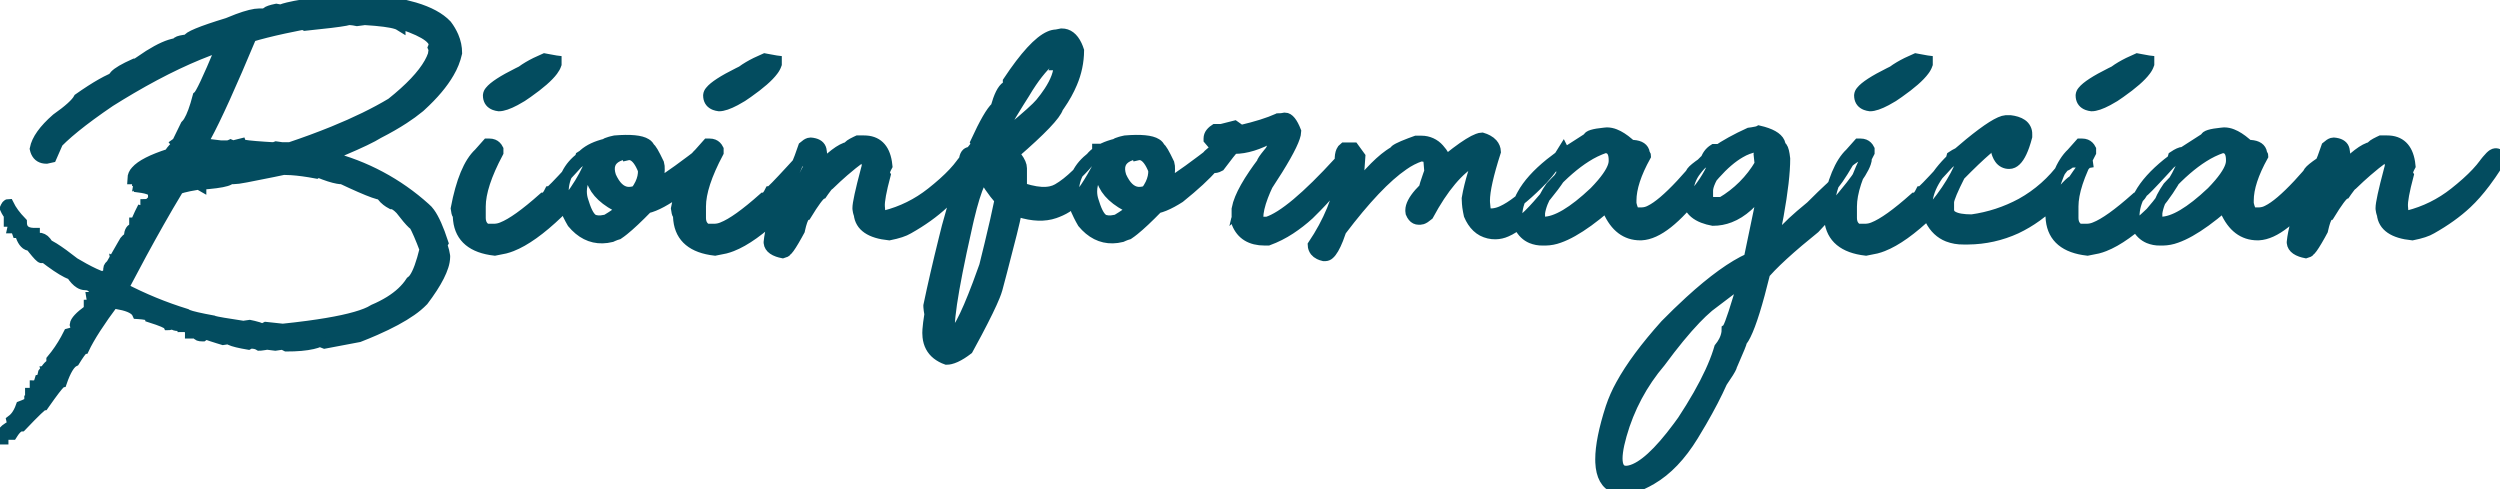
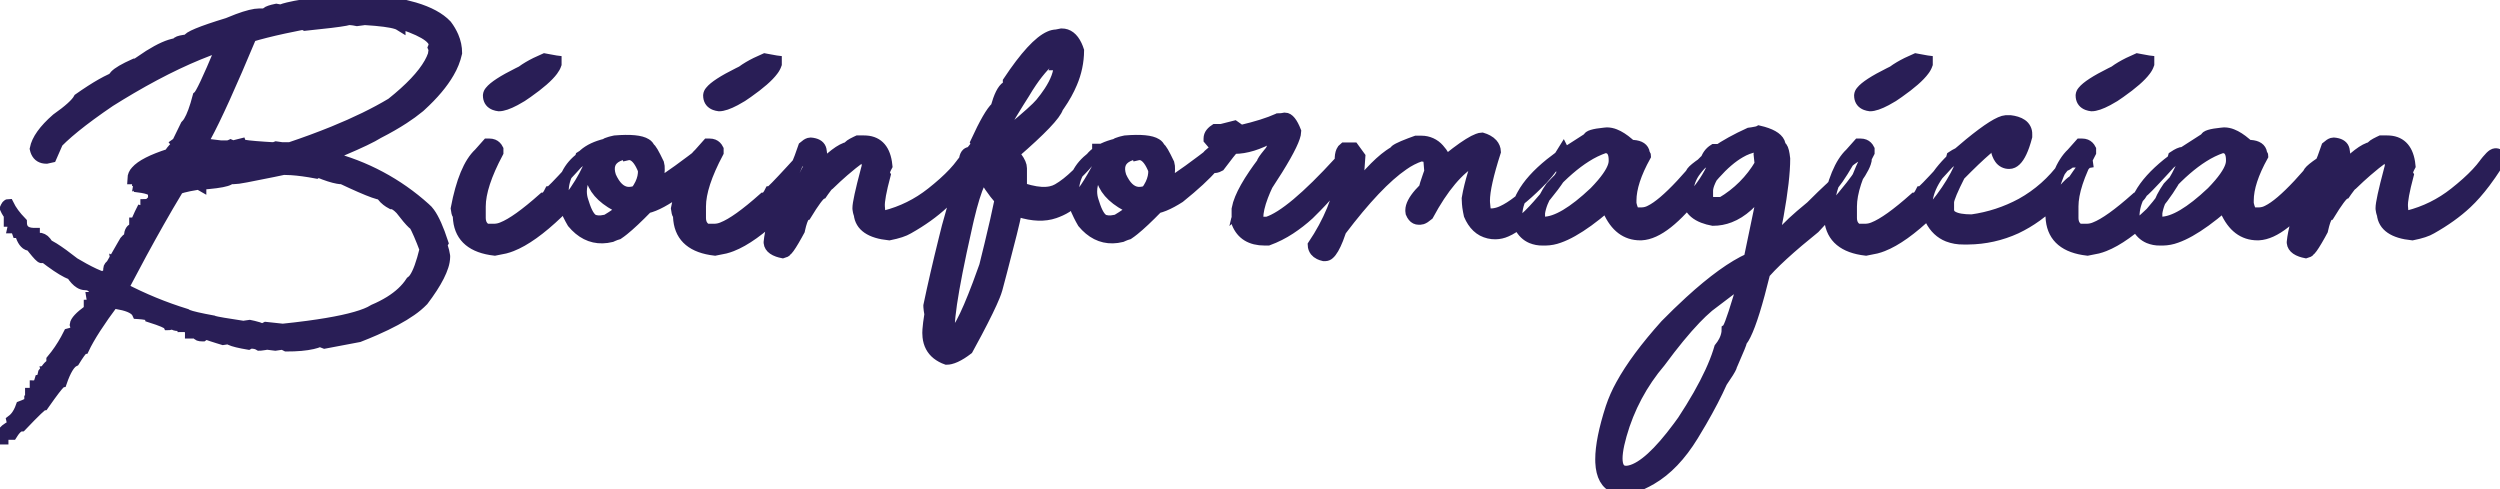
<svg xmlns="http://www.w3.org/2000/svg" width="211.524" height="41.371" viewBox="0 0 211.524 41.371">
-   <g id="svgGroup" stroke-linecap="round" fill-rule="evenodd" font-size="9pt" stroke="#034c5f" stroke-width="0.25mm" fill="#034c5f" style="stroke:#034c5f;stroke-width:0.25mm;fill:#034c5f">
+   <g id="svgGroup" stroke-linecap="round" fill-rule="evenodd" font-size="9pt" stroke="#291e56" stroke-width="0.25mm" fill="#291e56" style="stroke:#291e56;stroke-width:0.25mm;fill:#291e56">
    <path d="M 29.026 0 L 29.355 0.088 L 30.059 0 A 1.554 1.554 0 0 1 30.183 0.005 Q 30.383 0.021 30.435 0.094 A 0.1 0.1 0 0 1 30.454 0.154 Q 30.861 0.096 30.909 0.021 A 0.038 0.038 0 0 0 30.916 0 A 27.396 27.396 0 0 1 31.712 0.08 Q 32.803 0.206 33.308 0.379 A 2.268 2.268 0 0 1 33.354 0.396 L 33.53 0.308 A 14.52 14.52 0 0 1 35.072 0.668 Q 36.898 1.21 37.771 2.131 A 4.656 4.656 0 0 1 38.342 3.107 A 3.499 3.499 0 0 1 38.628 4.482 A 5.75 5.75 0 0 1 37.97 6.135 Q 37.187 7.498 35.59 8.958 A 19.908 19.908 0 0 1 35.486 9.053 A 14.971 14.971 0 0 1 34.157 10.021 Q 33.205 10.642 32.014 11.25 Q 31.185 11.773 28.965 12.71 A 88.165 88.165 0 0 1 27.927 13.14 L 27.861 13.293 A 19.007 19.007 0 0 1 35.969 17.622 A 1.982 1.982 0 0 1 36.335 18.019 Q 36.887 18.781 37.463 20.544 L 37.375 20.698 Q 37.585 21.366 37.613 21.636 A 0.724 0.724 0 0 1 37.617 21.709 A 2.722 2.722 0 0 1 37.474 22.524 Q 37.227 23.302 36.553 24.343 A 18.426 18.426 0 0 1 35.793 25.422 A 6.807 6.807 0 0 1 34.787 26.268 Q 33.633 27.079 31.74 27.909 A 36.032 36.032 0 0 1 30.366 28.477 L 27.466 29.026 L 27.07 28.872 A 3.54 3.54 0 0 1 26.444 29.072 Q 25.595 29.268 24.236 29.268 L 23.928 29.114 A 0.572 0.572 0 0 0 23.879 29.117 Q 23.737 29.13 23.291 29.202 L 22.588 29.114 A 8.296 8.296 0 0 1 22.383 29.152 Q 22.192 29.185 22.063 29.196 A 1.354 1.354 0 0 1 21.951 29.202 Q 21.665 29.026 21.248 29.026 Q 21.174 29.026 21.054 29.088 A 1.251 1.251 0 0 0 21.006 29.114 A 18.286 18.286 0 0 1 20.513 29.024 Q 19.536 28.831 19.358 28.652 Q 19.292 28.652 18.875 28.718 A 66.536 66.536 0 0 1 18.47 28.595 Q 17.728 28.366 17.503 28.272 A 1.2 1.2 0 0 1 17.468 28.257 L 17.38 28.257 L 17.161 28.411 L 17.073 28.411 A 0.968 0.968 0 0 1 16.938 28.402 Q 16.677 28.365 16.677 28.169 L 16.128 28.169 A 0.673 0.673 0 0 0 16.091 27.937 Q 15.982 27.64 15.552 27.621 A 1.372 1.372 0 0 0 15.491 27.62 L 15.491 27.532 L 15.029 27.532 A 0.745 0.745 0 0 1 14.821 27.5 Q 14.732 27.474 14.636 27.427 A 1.526 1.526 0 0 1 14.546 27.378 A 0.524 0.524 0 0 1 14.3 27.463 A 0.659 0.659 0 0 1 14.238 27.466 Q 14.128 27.268 12.744 26.829 A 0.142 0.142 0 0 0 12.669 26.714 Q 12.472 26.58 11.76 26.529 A 9.262 9.262 0 0 0 11.646 26.521 Q 11.404 25.972 10.151 25.73 A 0.082 0.082 0 0 0 10.133 25.683 Q 10.089 25.623 9.945 25.542 A 2.338 2.338 0 0 0 9.844 25.488 L 9.668 25.488 Q 7.778 28.015 7.075 29.509 A 0.141 0.141 0 0 0 6.997 29.549 Q 6.797 29.711 6.284 30.542 Q 5.713 30.806 5.186 32.344 A 0.198 0.198 0 0 0 5.085 32.405 Q 4.782 32.675 3.754 34.143 A 71.102 71.102 0 0 0 3.691 34.233 Q 3.516 34.233 1.802 36.035 A 0.458 0.458 0 0 0 1.57 36.106 Q 1.311 36.258 1.011 36.738 L 0.308 36.738 L 0.308 36.584 Q 0.308 36.419 1.011 36.019 A 9.851 9.851 0 0 1 1.099 35.969 L 1.011 35.574 A 1.891 1.891 0 0 0 1.443 35.118 Q 1.587 34.908 1.702 34.641 A 3.818 3.818 0 0 0 1.802 34.387 A 8.158 8.158 0 0 0 2.057 34.286 Q 2.473 34.112 2.593 33.992 L 2.527 33.838 L 2.527 33.75 A 3.004 3.004 0 0 0 2.809 33.552 Q 3.09 33.328 3.183 33.11 A 0.547 0.547 0 0 0 3.23 32.893 L 2.988 32.893 L 2.988 32.651 A 0.291 0.291 0 0 0 3.208 32.548 Q 3.297 32.451 3.361 32.264 A 1.631 1.631 0 0 0 3.384 32.19 A 0.13 0.13 0 0 0 3.478 32.141 Q 3.568 32.044 3.644 31.755 A 3.799 3.799 0 0 0 3.691 31.553 Q 4.065 31.037 4.194 30.939 A 0.09 0.09 0 0 1 4.241 30.916 A 0.127 0.127 0 0 0 4.245 30.95 Q 4.26 31.003 4.329 31.003 A 1.265 1.265 0 0 1 4.277 31.148 Q 4.214 31.295 4.128 31.357 A 0.224 0.224 0 0 1 4.021 31.399 A 1.324 1.324 0 0 1 4.05 31.472 Q 4.087 31.575 4.087 31.641 L 4.175 31.641 A 4.114 4.114 0 0 0 4.389 31.43 Q 4.724 31.073 4.724 30.85 A 0.667 0.667 0 0 0 4.674 30.722 Q 4.58 30.542 4.395 30.542 L 4.395 30.454 A 10.857 10.857 0 0 0 5.584 28.711 A 12.463 12.463 0 0 0 5.823 28.257 A 2.033 2.033 0 0 0 6.054 28.187 Q 6.288 28.101 6.387 27.977 A 0.318 0.318 0 0 0 6.46 27.773 L 6.372 27.466 Q 6.416 27.048 7.471 26.279 A 0.275 0.275 0 0 1 7.486 26.218 Q 7.519 26.135 7.604 26.126 A 0.205 0.205 0 0 1 7.625 26.125 L 7.559 25.972 L 7.559 25.818 A 0.139 0.139 0 0 0 7.583 25.815 Q 7.652 25.801 7.866 25.73 L 7.778 25.181 L 8.174 25.181 L 8.174 25.027 A 2.006 2.006 0 0 0 8.048 24.647 Q 7.955 24.444 7.823 24.314 A 0.812 0.812 0 0 0 7.229 24.082 A 0.913 0.913 0 0 1 6.744 23.933 Q 6.4 23.72 6.064 23.203 A 2.634 2.634 0 0 1 5.659 23.035 Q 4.94 22.675 3.691 21.709 L 3.625 21.709 A 0.127 0.127 0 0 0 3.591 21.713 Q 3.538 21.729 3.538 21.797 Q 3.407 21.797 2.815 21.05 A 22.307 22.307 0 0 1 2.593 20.764 A 0.636 0.636 0 0 1 2.124 20.554 Q 1.938 20.362 1.802 19.995 Q 1.89 19.841 1.89 19.666 L 1.494 19.666 Q 1.362 19.27 1.099 19.27 L 1.187 18.875 A 2.213 2.213 0 0 0 1.067 18.809 Q 0.95 18.75 0.867 18.731 A 0.332 0.332 0 0 0 0.791 18.721 L 0.791 18.501 Q 1.099 18.501 1.099 18.325 A 0.371 0.371 0 0 1 0.875 18.242 Q 0.665 18.085 0.465 17.631 A 3.796 3.796 0 0 1 0.461 17.622 A 1.718 1.718 0 0 1 0.51 17.518 Q 0.59 17.361 0.661 17.325 A 0.093 0.093 0 0 1 0.703 17.314 Q 1.055 18.04 1.802 18.809 Q 1.802 19.706 2.793 19.751 A 2.37 2.37 0 0 0 2.9 19.753 L 2.9 19.819 L 2.747 20.061 A 0.275 0.275 0 0 0 2.762 20.123 Q 2.795 20.205 2.88 20.214 A 0.205 0.205 0 0 0 2.9 20.215 L 3.142 20.215 A 0.172 0.172 0 0 0 3.174 20.212 Q 3.23 20.202 3.23 20.149 A 0.793 0.793 0 0 1 3.87 20.464 A 1.371 1.371 0 0 1 4.021 20.698 A 6.959 6.959 0 0 1 4.529 20.99 Q 5.242 21.437 6.284 22.258 A 25.99 25.99 0 0 0 7.085 22.716 Q 8.041 23.24 8.657 23.445 L 8.723 23.445 A 0.068 0.068 0 0 0 8.747 23.439 Q 8.807 23.414 8.965 23.291 L 9.053 23.291 L 9.053 23.599 A 0.524 0.524 0 0 0 9.299 23.684 A 0.659 0.659 0 0 0 9.36 23.687 Q 9.448 23.599 9.514 22.654 L 9.207 22.896 L 9.207 22.742 Q 9.207 22.544 9.514 22.347 A 2.028 2.028 0 0 1 9.668 22.258 A 0.192 0.192 0 0 0 9.689 22.257 Q 9.736 22.252 9.75 22.223 A 0.069 0.069 0 0 0 9.756 22.192 L 9.91 22.258 L 9.844 22.434 A 0.149 0.149 0 0 1 9.734 22.39 Q 9.69 22.346 9.668 22.258 A 0.542 0.542 0 0 0 9.666 22.208 Q 9.658 22.123 9.62 22.108 A 0.048 0.048 0 0 0 9.602 22.105 L 10.459 20.61 Q 10.679 20.149 11.008 20.149 L 10.942 19.995 Q 11.008 19.358 11.338 19.358 A 1.523 1.523 0 0 0 11.401 19.392 Q 11.497 19.441 11.548 19.445 A 0.113 0.113 0 0 0 11.558 19.446 A 2.208 2.208 0 0 0 11.661 19.305 Q 11.753 19.166 11.784 19.06 A 0.35 0.35 0 0 0 11.799 18.962 Q 11.618 18.896 11.573 18.843 A 0.054 0.054 0 0 1 11.558 18.809 Q 11.558 18.677 11.846 18.081 A 18.773 18.773 0 0 1 11.953 17.864 L 12.283 17.952 A 1.523 1.523 0 0 1 12.346 17.917 Q 12.442 17.868 12.493 17.864 A 0.113 0.113 0 0 1 12.502 17.864 L 12.502 17.71 L 12.349 17.468 L 12.349 17.314 A 0.576 0.576 0 0 0 12.703 17.181 Q 13.012 16.943 13.293 16.282 L 13.535 16.282 L 13.535 16.062 L 13.228 16.062 Q 13.063 16.062 13.052 16.332 A 0.979 0.979 0 0 0 13.052 16.37 L 12.986 16.37 A 0.297 0.297 0 0 0 12.861 16.139 Q 12.643 15.959 12.043 15.857 A 6.218 6.218 0 0 0 11.799 15.82 A 0.172 0.172 0 0 0 11.797 15.789 Q 11.786 15.732 11.733 15.732 L 11.799 15.337 L 11.799 15.271 L 11.646 15.271 L 11.646 15.183 L 11.799 14.941 L 11.799 14.875 L 11.646 14.875 A 0.129 0.129 0 0 0 11.523 14.949 Q 11.494 15.004 11.492 15.1 A 0.719 0.719 0 0 0 11.492 15.117 L 11.25 15.117 A 0.963 0.963 0 0 1 11.521 14.486 Q 12.163 13.747 14.326 13.052 A 3.557 3.557 0 0 1 14.511 12.782 Q 14.835 12.357 15.106 12.349 A 0.354 0.354 0 0 1 15.117 12.349 L 14.941 12.129 L 15.732 11.558 L 15.732 11.492 L 15.667 11.492 L 15.271 11.558 L 15.732 10.613 A 1.672 1.672 0 0 0 15.995 10.271 Q 16.386 9.624 16.765 8.174 Q 17.087 7.938 18.641 4.213 A 163.94 163.94 0 0 0 18.721 4.021 A 0.402 0.402 0 0 1 18.668 4.018 Q 18.567 4.005 18.567 3.933 Q 15.146 5.103 11.106 7.468 A 66.095 66.095 0 0 0 9.294 8.569 A 54.609 54.609 0 0 0 7.648 9.728 Q 6.215 10.781 5.294 11.637 A 13.213 13.213 0 0 0 4.878 12.041 L 4.329 13.293 L 3.933 13.381 Q 3.311 13.381 3.077 12.864 A 1.401 1.401 0 0 1 2.988 12.59 Q 3.208 11.448 4.79 10.063 Q 6.35 8.965 6.68 8.35 A 29.278 29.278 0 0 1 7.705 7.658 Q 8.653 7.049 9.373 6.716 A 7.42 7.42 0 0 1 9.602 6.614 A 0.526 0.526 0 0 1 9.737 6.395 Q 10.096 6.009 11.361 5.446 A 18.885 18.885 0 0 1 11.404 5.427 L 11.558 5.427 L 12.107 5.515 L 12.195 5.361 A 0.292 0.292 0 0 0 12.188 5.295 Q 12.162 5.186 12.041 5.186 L 11.887 5.273 L 11.887 5.186 Q 13.407 4.127 14.409 3.811 A 2.96 2.96 0 0 1 14.941 3.691 A 0.136 0.136 0 0 1 15.008 3.584 Q 15.192 3.448 15.886 3.384 Q 15.886 3.01 19.27 1.978 A 20.426 20.426 0 0 1 20.113 1.641 Q 21.335 1.187 21.951 1.187 L 22.5 1.187 A 0.155 0.155 0 0 1 22.562 1.073 Q 22.731 0.921 23.369 0.793 A 7.196 7.196 0 0 1 23.379 0.791 L 23.752 0.857 A 4.857 4.857 0 0 1 24.38 0.666 Q 25.436 0.407 27.584 0.156 A 86.918 86.918 0 0 1 29.026 0 Z M 148.008 21.885 L 149.128 16.501 L 149.128 16.216 L 148.931 16.216 A 7.908 7.908 0 0 1 147.85 17.425 Q 147.133 18.066 146.354 18.367 A 3.915 3.915 0 0 1 144.932 18.633 A 4.591 4.591 0 0 1 144.101 18.404 Q 143.674 18.237 143.388 17.994 A 1.641 1.641 0 0 1 142.8 16.677 L 142.8 16.304 A 3.161 3.161 0 0 1 143.495 14.4 Q 144.702 12.778 148.008 11.272 A 11.179 11.179 0 0 0 148.245 11.239 Q 148.718 11.168 148.843 11.096 A 5.927 5.927 0 0 1 149.481 11.281 Q 150.623 11.689 150.623 12.393 A 0.172 0.172 0 0 1 150.757 12.472 Q 150.917 12.679 150.996 13.425 Q 150.996 15.163 150.441 18.248 A 77.311 77.311 0 0 1 150.073 20.149 A 7.787 7.787 0 0 0 150.782 19.649 A 5.965 5.965 0 0 0 151.37 19.116 A 8.699 8.699 0 0 1 151.684 18.807 Q 152.232 18.292 153.237 17.468 Q 154.269 16.436 154.789 15.963 A 12.514 12.514 0 0 1 154.874 15.886 Q 155.391 15.425 156.401 13.689 Q 157.366 12.907 157.712 13.104 A 0.307 0.307 0 0 1 157.83 13.228 Q 157.83 13.327 157.902 13.337 A 0.123 0.123 0 0 0 157.917 13.337 A 1.378 1.378 0 0 1 157.836 13.768 Q 157.591 14.499 156.61 15.743 A 46.062 46.062 0 0 1 155.185 17.46 A 62.739 62.739 0 0 1 153.523 19.292 A 69.694 69.694 0 0 0 152.163 20.413 Q 150.721 21.635 149.813 22.568 A 15.08 15.08 0 0 0 149.304 23.115 Q 148.373 26.93 147.68 28.326 A 3.088 3.088 0 0 1 147.349 28.872 Q 147.349 29.018 146.6 30.719 A 127.353 127.353 0 0 1 146.514 30.916 A 0.327 0.327 0 0 1 146.484 31.025 Q 146.357 31.34 145.679 32.322 Q 145.006 33.836 143.934 35.685 A 57.11 57.11 0 0 1 143.24 36.848 Q 141.68 39.397 139.713 40.54 A 9.023 9.023 0 0 1 138.944 40.941 Q 137.52 41.594 136.637 41.254 Q 135.527 40.825 135.45 39.122 A 5.837 5.837 0 0 1 135.445 38.859 Q 135.445 37.199 136.318 34.497 A 11.386 11.386 0 0 1 137.175 32.557 Q 138.41 30.298 140.933 27.488 A 54.644 54.644 0 0 1 142.982 25.506 Q 145.915 22.824 148.008 21.885 Z M 125.596 17.139 L 125.64 17.578 Q 125.659 18.041 126.016 18.097 A 0.68 0.68 0 0 0 126.123 18.105 L 126.277 18.105 A 2.43 2.43 0 0 0 127.115 17.873 Q 128.323 17.328 130.143 15.519 A 30.747 30.747 0 0 0 130.54 15.117 A 13.005 13.005 0 0 0 131.386 14.078 Q 131.834 13.469 132.275 12.744 L 132.363 12.92 Q 132.386 13.273 132.326 13.566 A 1.658 1.658 0 0 1 132.144 14.063 L 132.144 14.238 L 132.451 14.238 A 15.964 15.964 0 0 1 131.429 15.776 Q 130.847 16.556 130.122 17.358 Q 128.606 19.078 127.434 19.574 A 2.298 2.298 0 0 1 126.541 19.775 A 2.296 2.296 0 0 1 125.435 19.516 Q 124.95 19.255 124.608 18.733 A 3.518 3.518 0 0 1 124.321 18.193 A 10.25 10.25 0 0 1 124.25 17.844 Q 124.183 17.483 124.167 17.227 L 124.146 16.787 A 13.965 13.965 0 0 1 124.369 15.724 Q 124.604 14.777 125.002 13.623 A 1.154 1.154 0 0 0 124.93 13.585 Q 124.827 13.535 124.761 13.535 Q 122.717 14.678 120.828 18.193 Q 120.523 18.45 120.313 18.519 A 0.464 0.464 0 0 1 120.168 18.545 L 120.037 18.545 A 0.58 0.58 0 0 1 119.574 18.318 Q 119.475 18.199 119.399 18.018 L 119.377 17.842 A 0.902 0.902 0 0 1 119.376 17.789 Q 119.376 17.208 120.102 16.373 A 8.131 8.131 0 0 1 120.542 15.908 A 0.111 0.111 0 0 1 120.541 15.894 Q 120.539 15.733 120.86 14.836 A 39.585 39.585 0 0 1 120.981 14.502 L 120.894 13.447 A 0.153 0.153 0 0 0 120.82 13.322 Q 120.697 13.233 120.367 13.197 A 3.54 3.54 0 0 0 120.212 13.184 A 5.726 5.726 0 0 0 118.726 13.945 Q 116.513 15.459 113.445 19.512 A 13.488 13.488 0 0 1 113.19 20.215 Q 112.801 21.197 112.447 21.493 A 0.471 0.471 0 0 1 112.148 21.621 L 111.995 21.621 A 1.704 1.704 0 0 1 111.632 21.494 Q 111.42 21.39 111.295 21.233 A 0.855 0.855 0 0 1 111.116 20.742 Q 113.093 17.798 113.577 14.766 Q 113.257 13.368 113.518 12.796 A 0.674 0.674 0 0 1 113.73 12.524 L 114.521 12.524 L 115.049 13.25 Q 114.905 15.145 114.915 15.437 A 0.439 0.439 0 0 0 114.917 15.469 L 114.917 15.557 L 115.071 15.557 A 23.099 23.099 0 0 1 115.896 14.612 Q 116.802 13.634 117.543 13.114 A 4.738 4.738 0 0 1 117.993 12.832 A 0.053 0.053 0 0 1 117.993 12.827 Q 117.993 12.638 119.307 12.14 A 28.543 28.543 0 0 1 119.817 11.953 L 120.278 11.953 A 1.931 1.931 0 0 1 121.736 12.616 Q 121.988 12.887 122.204 13.269 A 4.853 4.853 0 0 1 122.344 13.535 L 122.41 13.535 A 30.746 30.746 0 0 1 123.211 12.908 Q 124.417 11.998 125.042 11.768 A 1.068 1.068 0 0 1 125.398 11.689 A 2.523 2.523 0 0 1 125.859 11.877 Q 126.103 12.009 126.257 12.183 A 1.035 1.035 0 0 1 126.519 12.832 Q 125.592 15.716 125.592 16.978 A 3.014 3.014 0 0 0 125.596 17.139 Z M 89.385 2.966 L 89.824 2.878 Q 90.622 2.878 91.076 3.836 A 3.86 3.86 0 0 1 91.252 4.285 A 7.063 7.063 0 0 1 90.681 7.013 Q 90.29 7.952 89.633 8.9 A 12.75 12.75 0 0 1 89.495 9.097 Q 89.231 9.998 85.803 12.964 L 85.803 13.052 Q 86.295 13.614 86.394 14.036 A 0.89 0.89 0 0 1 86.418 14.238 L 86.418 15.908 A 8.369 8.369 0 0 0 87.133 16.124 Q 88.182 16.386 88.918 16.225 A 2.022 2.022 0 0 0 89.495 16.007 Q 90.247 15.576 91.1 14.748 A 15.647 15.647 0 0 0 91.802 14.019 A 124.97 124.97 0 0 1 92.044 13.735 Q 92.755 12.909 92.862 12.821 A 0.041 0.041 0 0 1 92.878 12.81 L 92.878 12.634 L 93.274 12.634 L 93.274 13.381 A 33.025 33.025 0 0 1 92.678 14.522 Q 92.116 15.544 91.637 16.2 A 7.266 7.266 0 0 1 91.351 16.567 A 4.642 4.642 0 0 1 89.461 17.917 A 5.581 5.581 0 0 1 89.22 18.007 Q 87.959 18.441 86.238 17.905 A 8.411 8.411 0 0 1 86.111 17.864 L 85.979 17.864 A 1.403 1.403 0 0 1 85.954 18.067 Q 85.801 18.942 84.736 22.988 A 561.623 561.623 0 0 1 84.353 24.434 A 5.578 5.578 0 0 1 84.14 25.042 Q 83.723 26.077 82.645 28.116 A 117.627 117.627 0 0 1 81.87 29.553 A 7.302 7.302 0 0 1 81.347 29.919 Q 80.815 30.253 80.403 30.349 A 1.38 1.38 0 0 1 80.09 30.388 A 2.776 2.776 0 0 1 79.29 29.954 Q 78.624 29.421 78.526 28.501 A 3.108 3.108 0 0 1 78.508 28.169 A 4.131 4.131 0 0 1 78.519 27.889 Q 78.552 27.411 78.684 26.587 Q 78.614 26.203 78.6 25.972 A 1.784 1.784 0 0 1 78.596 25.862 Q 79.125 23.332 79.897 20.217 A 225.679 225.679 0 0 1 80.156 19.182 L 80.75 17.073 L 80.662 16.897 A 9.236 9.236 0 0 1 81.161 15.388 A 7.628 7.628 0 0 1 81.628 14.48 L 81.628 14.414 A 6.48 6.48 0 0 1 81.606 14.183 Q 81.531 13.243 81.824 12.991 A 0.393 0.393 0 0 1 82.09 12.898 A 0.077 0.077 0 0 0 82.128 12.876 Q 82.243 12.779 82.637 12.249 A 26.279 26.279 0 0 0 82.661 12.217 L 82.573 12.041 Q 83.694 9.602 84.287 9.075 A 9.042 9.042 0 0 1 84.48 8.462 Q 84.908 7.273 85.408 7.273 L 85.408 7.229 Q 85.329 7.071 85.321 6.931 A 0.551 0.551 0 0 1 85.32 6.899 Q 87.457 3.685 88.816 3.098 A 1.44 1.44 0 0 1 89.385 2.966 Z M 69.478 12.788 L 69.5 12.942 A 1.782 1.782 0 0 1 69.507 13.103 Q 69.507 13.75 69.038 14.414 L 69.038 14.502 L 69.104 14.502 Q 70.862 12.634 71.785 12.459 A 0.058 0.058 0 0 1 71.784 12.45 Q 71.784 12.31 72.427 12.001 A 9.34 9.34 0 0 1 72.576 11.931 L 73.103 11.931 Q 74.709 11.931 74.998 13.737 A 4.681 4.681 0 0 1 75.037 14.041 A 6.125 6.125 0 0 0 74.954 14.203 Q 74.831 14.458 74.803 14.59 A 0.328 0.328 0 0 0 74.795 14.656 L 74.883 14.81 Q 74.352 16.806 74.396 17.468 A 1.201 1.201 0 0 0 74.399 17.512 L 74.443 18.062 A 0.156 0.156 0 0 0 74.477 18.128 Q 74.539 18.205 74.707 18.281 L 74.861 18.281 Q 77.036 17.732 78.816 16.326 A 21.592 21.592 0 0 0 79.832 15.475 Q 80.793 14.614 81.331 13.876 A 6.032 6.032 0 0 0 81.387 13.799 A 8.253 8.253 0 0 1 81.574 13.565 Q 81.874 13.206 82.059 13.088 A 0.427 0.427 0 0 1 82.156 13.041 A 0.522 0.522 0 0 1 82.252 13.019 Q 82.406 13.001 82.54 13.088 A 0.565 0.565 0 0 1 82.595 13.129 A 0.161 0.161 0 0 1 82.648 13.221 Q 82.699 13.45 82.332 14.063 A 22.695 22.695 0 0 1 81.382 15.43 Q 80.596 16.473 79.827 17.194 Q 78.596 18.347 76.838 19.336 Q 76.333 19.644 75.234 19.863 Q 72.861 19.622 72.708 18.127 A 0.387 0.387 0 0 1 72.677 18.06 Q 72.635 17.945 72.604 17.716 A 4.499 4.499 0 0 1 72.598 17.666 A 0.69 0.69 0 0 1 72.595 17.615 Q 72.591 17.039 73.297 14.383 A 106.581 106.581 0 0 1 73.389 14.041 L 73.323 13.447 Q 73.304 13.314 73.186 13.296 A 0.259 0.259 0 0 0 73.147 13.293 L 72.861 13.293 A 22.577 22.577 0 0 0 71.382 14.475 A 29.007 29.007 0 0 0 70.203 15.557 A 0.108 0.108 0 0 0 70.145 15.586 Q 70.015 15.69 69.683 16.159 A 18.092 18.092 0 0 0 69.521 16.392 Q 69.214 16.501 68.181 18.193 A 0.26 0.26 0 0 0 68.045 18.292 Q 67.839 18.546 67.645 19.427 A 11.526 11.526 0 0 0 67.632 19.49 A 35.885 35.885 0 0 1 67.422 19.873 Q 66.854 20.894 66.608 21.149 A 0.352 0.352 0 0 1 66.511 21.226 A 0.028 0.028 0 0 1 66.513 21.234 Q 66.513 21.297 66.226 21.379 A 3.111 3.111 0 0 1 65.81 21.267 Q 65.354 21.105 65.182 20.832 A 0.667 0.667 0 0 1 65.083 20.544 L 65.083 20.479 Q 65.222 19.03 66.132 16.738 A 32.113 32.113 0 0 1 66.335 16.238 A 19.73 19.73 0 0 0 67.329 14.206 A 25.459 25.459 0 0 0 68.005 12.415 Q 68.273 12.181 68.464 12.125 A 0.402 0.402 0 0 1 68.577 12.107 A 1.807 1.807 0 0 1 68.907 12.161 Q 69.443 12.305 69.478 12.788 Z M 198.347 12.788 L 198.369 12.942 A 1.782 1.782 0 0 1 198.376 13.103 Q 198.376 13.75 197.908 14.414 L 197.908 14.502 L 197.974 14.502 Q 199.731 12.634 200.654 12.459 A 0.058 0.058 0 0 1 200.654 12.45 Q 200.654 12.31 201.297 12.001 A 9.34 9.34 0 0 1 201.445 11.931 L 201.973 11.931 Q 203.579 11.931 203.868 13.737 A 4.681 4.681 0 0 1 203.906 14.041 A 6.125 6.125 0 0 0 203.824 14.203 Q 203.7 14.458 203.672 14.59 A 0.328 0.328 0 0 0 203.665 14.656 L 203.752 14.81 Q 203.222 16.806 203.265 17.468 A 1.201 1.201 0 0 0 203.269 17.512 L 203.313 18.062 A 0.156 0.156 0 0 0 203.347 18.128 Q 203.409 18.205 203.577 18.281 L 203.73 18.281 Q 205.906 17.732 207.686 16.326 A 21.592 21.592 0 0 0 208.701 15.475 Q 209.662 14.614 210.201 13.876 A 6.032 6.032 0 0 0 210.256 13.799 A 8.253 8.253 0 0 1 210.444 13.565 Q 210.743 13.206 210.928 13.088 A 0.427 0.427 0 0 1 211.025 13.041 A 0.522 0.522 0 0 1 211.122 13.019 Q 211.275 13.001 211.409 13.088 A 0.565 0.565 0 0 1 211.465 13.129 A 0.161 0.161 0 0 1 211.518 13.221 Q 211.569 13.45 211.201 14.063 A 22.695 22.695 0 0 1 210.252 15.43 Q 209.465 16.473 208.696 17.194 Q 207.466 18.347 205.708 19.336 Q 205.203 19.644 204.104 19.863 Q 201.731 19.622 201.577 18.127 A 0.387 0.387 0 0 1 201.547 18.06 Q 201.505 17.945 201.474 17.716 A 4.499 4.499 0 0 1 201.467 17.666 A 0.69 0.69 0 0 1 201.465 17.615 Q 201.46 17.039 202.167 14.383 A 106.581 106.581 0 0 1 202.258 14.041 L 202.192 13.447 Q 202.173 13.314 202.056 13.296 A 0.259 0.259 0 0 0 202.017 13.293 L 201.731 13.293 A 22.577 22.577 0 0 0 200.252 14.475 A 29.007 29.007 0 0 0 199.072 15.557 A 0.108 0.108 0 0 0 199.015 15.586 Q 198.885 15.69 198.553 16.159 A 18.092 18.092 0 0 0 198.391 16.392 Q 198.083 16.501 197.051 18.193 A 0.26 0.26 0 0 0 196.915 18.292 Q 196.709 18.546 196.515 19.427 A 11.526 11.526 0 0 0 196.501 19.49 A 35.885 35.885 0 0 1 196.292 19.873 Q 195.723 20.894 195.477 21.149 A 0.352 0.352 0 0 1 195.381 21.226 A 0.028 0.028 0 0 1 195.382 21.234 Q 195.382 21.297 195.095 21.379 A 3.111 3.111 0 0 1 194.679 21.267 Q 194.223 21.105 194.052 20.832 A 0.667 0.667 0 0 1 193.953 20.544 L 193.953 20.479 Q 194.092 19.03 195.001 16.738 A 32.113 32.113 0 0 1 195.205 16.238 A 19.73 19.73 0 0 0 196.198 14.206 A 25.459 25.459 0 0 0 196.875 12.415 Q 197.142 12.181 197.333 12.125 A 0.402 0.402 0 0 1 197.446 12.107 A 1.807 1.807 0 0 1 197.777 12.161 Q 198.313 12.305 198.347 12.788 Z M 16.985 15.579 L 16.985 15.667 L 16.831 15.579 L 16.765 15.579 Q 15.029 15.864 15.029 16.062 A 111.694 111.694 0 0 0 13.43 18.799 Q 12.027 21.272 10.393 24.39 A 31.545 31.545 0 0 0 15.732 26.587 A 0.618 0.618 0 0 0 15.886 26.667 Q 16.357 26.855 18.018 27.158 A 0.177 0.177 0 0 0 18.077 27.185 Q 18.419 27.293 20.61 27.62 A 20.86 20.86 0 0 1 20.755 27.59 Q 21.04 27.532 21.094 27.532 A 11.812 11.812 0 0 1 21.439 27.608 Q 21.916 27.721 22.125 27.824 A 0.726 0.726 0 0 1 22.192 27.861 L 22.5 27.708 L 23.928 27.861 A 72.942 72.942 0 0 0 26.067 27.609 Q 29.454 27.155 30.968 26.548 A 4.091 4.091 0 0 0 31.641 26.213 A 9.906 9.906 0 0 0 32.985 25.524 Q 34.17 24.789 34.783 23.84 A 1.111 1.111 0 0 0 35.078 23.534 Q 35.536 22.875 35.969 21.094 A 34.928 34.928 0 0 0 35.717 20.439 Q 35.454 19.78 35.244 19.348 A 6.618 6.618 0 0 0 35.09 19.05 A 1.378 1.378 0 0 1 34.921 18.911 Q 34.573 18.585 33.904 17.71 Q 33.442 17.227 33.135 17.227 A 2.838 2.838 0 0 1 32.723 16.961 Q 32.506 16.791 32.359 16.594 A 1.58 1.58 0 0 1 32.256 16.436 A 1.143 1.143 0 0 1 31.986 16.389 Q 31.363 16.224 29.725 15.474 A 72.725 72.725 0 0 1 28.96 15.117 A 2.255 2.255 0 0 1 28.572 15.078 Q 27.967 14.971 26.982 14.568 A 0.307 0.307 0 0 0 26.917 14.576 Q 26.854 14.59 26.774 14.628 A 1.071 1.071 0 0 0 26.763 14.634 Q 25.577 14.412 24.664 14.35 A 9.901 9.901 0 0 0 23.994 14.326 A 288.289 288.289 0 0 1 23.107 14.512 Q 20.185 15.117 19.819 15.117 A 0.524 0.524 0 0 0 19.573 15.032 A 0.659 0.659 0 0 0 19.512 15.029 A 0.201 0.201 0 0 1 19.386 15.186 Q 19.025 15.397 17.621 15.528 A 27.952 27.952 0 0 1 16.985 15.579 Z M 106.853 18.809 L 107.227 18.809 Q 109.226 18.171 113.313 13.711 A 1.185 1.185 0 0 0 113.603 13.619 Q 113.933 13.46 113.984 13.104 A 0.97 0.97 0 0 0 113.994 12.964 A 0.275 0.275 0 0 1 114.01 12.902 Q 114.042 12.82 114.128 12.811 A 0.205 0.205 0 0 1 114.148 12.81 L 114.214 12.81 A 0.133 0.133 0 0 1 114.289 12.836 Q 114.338 12.87 114.387 12.947 A 0.945 0.945 0 0 1 114.434 13.03 L 114.434 13.25 Q 114.434 13.546 113.854 14.298 A 12.133 12.133 0 0 1 113.621 14.59 Q 113.334 15.489 111.366 17.503 A 43.652 43.652 0 0 1 110.742 18.127 A 12.459 12.459 0 0 1 109.148 19.367 A 9.132 9.132 0 0 1 107.292 20.303 L 107.007 20.303 Q 105.251 20.303 104.679 18.879 A 2.865 2.865 0 0 1 104.678 18.875 Q 104.678 18.715 104.643 18.671 A 0.039 0.039 0 0 0 104.612 18.655 A 1.543 1.543 0 0 1 104.636 18.561 Q 104.694 18.369 104.766 18.369 L 104.678 18.215 L 104.678 17.688 A 4.246 4.246 0 0 1 104.942 16.812 Q 105.306 15.924 106.108 14.744 A 24.675 24.675 0 0 1 106.787 13.799 Q 106.787 13.647 107.329 12.986 A 18.443 18.443 0 0 1 107.512 12.766 Q 107.887 12.07 107.957 11.765 A 0.547 0.547 0 0 0 107.974 11.646 L 107.974 11.558 L 107.666 11.558 Q 105.886 12.546 104.458 12.546 L 104.392 12.546 A 0.081 0.081 0 0 0 104.354 12.57 Q 104.164 12.733 103.184 14.041 A 1.312 1.312 0 0 1 103.016 14.118 Q 102.871 14.172 102.744 14.172 L 102.678 14.172 Q 102.283 14.172 101.997 13.579 A 0.671 0.671 0 0 1 102.103 13.295 Q 102.231 13.093 102.508 12.885 A 3.269 3.269 0 0 1 102.678 12.766 A 0.38 0.38 0 0 1 102.689 12.681 Q 102.709 12.596 102.764 12.482 A 2.018 2.018 0 0 1 102.81 12.393 L 102.305 11.799 L 102.305 11.711 A 0.706 0.706 0 0 1 102.455 11.282 Q 102.536 11.174 102.659 11.074 A 1.788 1.788 0 0 1 102.81 10.964 L 103.337 10.964 L 104.458 10.679 L 104.985 11.052 Q 106.957 10.592 108.121 10.066 A 8.583 8.583 0 0 0 108.127 10.063 A 2.63 2.63 0 0 0 108.721 9.998 Q 109.182 9.998 109.622 11.118 A 1.632 1.632 0 0 1 109.523 11.605 Q 109.135 12.777 107.227 15.667 A 13.416 13.416 0 0 0 106.834 16.587 Q 106.414 17.693 106.414 18.435 A 0.451 0.451 0 0 0 106.439 18.594 Q 106.52 18.809 106.853 18.809 Z M 169.761 10.217 L 170.09 10.217 A 3.024 3.024 0 0 1 170.613 10.327 Q 170.875 10.409 171.058 10.537 A 0.947 0.947 0 0 1 171.475 11.36 L 171.475 11.558 A 9.875 9.875 0 0 1 171.242 12.327 Q 170.826 13.509 170.293 13.756 A 0.684 0.684 0 0 1 170.002 13.821 A 0.929 0.929 0 0 1 169.21 13.422 Q 169.098 13.269 169.017 13.057 A 2.164 2.164 0 0 1 168.992 12.986 A 25.706 25.706 0 0 0 169.104 12.65 Q 169.309 12.019 169.321 11.84 A 0.305 0.305 0 0 0 169.321 11.821 Q 168.574 12.019 165.806 14.832 Q 164.897 16.627 164.862 17.082 A 0.449 0.449 0 0 0 164.861 17.117 L 164.861 17.754 A 0.643 0.643 0 0 0 165.226 18.332 Q 165.711 18.611 166.838 18.611 A 12.424 12.424 0 0 0 171.036 17.235 A 11.095 11.095 0 0 0 174.639 14.041 Q 174.924 14.041 176.199 12.832 L 176.484 12.832 L 176.616 13.777 A 0.181 0.181 0 0 0 176.52 13.831 Q 176.247 14.065 175.408 15.315 A 0.253 0.253 0 0 0 175.285 15.373 Q 174.998 15.577 174.21 16.504 A 43.315 43.315 0 0 0 173.826 16.963 A 10.95 10.95 0 0 1 170.581 19.311 A 9.894 9.894 0 0 1 166.531 20.215 L 166.113 20.215 A 3.488 3.488 0 0 1 164.816 19.988 Q 163.867 19.611 163.353 18.604 A 4.646 4.646 0 0 1 163.015 17.71 L 163.015 17.446 Q 163.015 15.359 165.476 13.14 A 51.115 51.115 0 0 1 166.651 12.147 Q 168.948 10.269 169.72 10.219 A 0.635 0.635 0 0 1 169.761 10.217 Z M 137.988 16.963 L 137.988 17.227 Q 138.127 17.849 138.32 17.982 A 0.189 0.189 0 0 0 138.428 18.018 L 138.955 18.018 A 1.594 1.594 0 0 0 139.636 17.828 Q 140.63 17.342 142.246 15.613 A 34.753 34.753 0 0 0 143.086 14.678 A 0.234 0.234 0 0 1 143.139 14.553 Q 143.315 14.304 144.083 13.78 A 18.749 18.749 0 0 1 144.316 13.623 Q 144.492 12.986 145.02 12.656 L 145.107 12.656 Q 145.107 12.856 145.227 13.085 A 1.605 1.605 0 0 0 145.283 13.184 A 9.718 9.718 0 0 1 143.723 16.04 Q 140.876 19.765 138.884 19.861 A 2.177 2.177 0 0 1 138.779 19.863 Q 136.988 19.863 136.087 17.827 A 6.159 6.159 0 0 1 136.055 17.754 L 136.055 17.578 L 135.791 17.578 A 23.745 23.745 0 0 1 134.365 18.706 Q 132.966 19.719 131.899 20.09 A 3.439 3.439 0 0 1 130.781 20.303 L 130.518 20.303 A 2.376 2.376 0 0 1 129.577 20.127 Q 128.957 19.862 128.603 19.2 A 3.4 3.4 0 0 1 128.32 18.457 L 128.32 18.281 A 3.798 3.798 0 0 1 128.827 16.454 Q 129.522 15.18 131.171 13.847 A 18.23 18.23 0 0 1 131.924 13.271 L 134.385 11.689 Q 134.385 11.406 135.731 11.272 A 14.624 14.624 0 0 1 135.967 11.25 A 1.836 1.836 0 0 1 136.633 11.386 Q 137.171 11.596 137.79 12.128 A 7.507 7.507 0 0 1 137.988 12.305 A 2.443 2.443 0 0 1 138.391 12.335 Q 139.131 12.459 139.131 13.096 A 0.127 0.127 0 0 1 139.166 13.1 Q 139.219 13.115 139.219 13.184 Q 137.988 15.403 137.988 16.963 Z M 190.217 16.963 L 190.217 17.227 Q 190.356 17.849 190.549 17.982 A 0.189 0.189 0 0 0 190.657 18.018 L 191.184 18.018 A 1.594 1.594 0 0 0 191.865 17.828 Q 192.859 17.342 194.475 15.613 A 34.753 34.753 0 0 0 195.315 14.678 A 0.234 0.234 0 0 1 195.368 14.553 Q 195.544 14.304 196.312 13.78 A 18.749 18.749 0 0 1 196.545 13.623 Q 196.721 12.986 197.249 12.656 L 197.336 12.656 Q 197.336 12.856 197.456 13.085 A 1.605 1.605 0 0 0 197.512 13.184 A 9.718 9.718 0 0 1 195.952 16.04 Q 193.105 19.765 191.113 19.861 A 2.177 2.177 0 0 1 191.008 19.863 Q 189.217 19.863 188.316 17.827 A 6.159 6.159 0 0 1 188.284 17.754 L 188.284 17.578 L 188.02 17.578 A 23.745 23.745 0 0 1 186.594 18.706 Q 185.195 19.719 184.128 20.09 A 3.439 3.439 0 0 1 183.01 20.303 L 182.747 20.303 A 2.376 2.376 0 0 1 181.806 20.127 Q 181.186 19.862 180.832 19.2 A 3.4 3.4 0 0 1 180.549 18.457 L 180.549 18.281 A 3.798 3.798 0 0 1 181.056 16.454 Q 181.751 15.18 183.4 13.847 A 18.23 18.23 0 0 1 184.153 13.271 L 186.614 11.689 Q 186.614 11.406 187.96 11.272 A 14.624 14.624 0 0 1 188.196 11.25 A 1.836 1.836 0 0 1 188.862 11.386 Q 189.4 11.596 190.019 12.128 A 7.507 7.507 0 0 1 190.217 12.305 A 2.443 2.443 0 0 1 190.62 12.335 Q 191.36 12.459 191.36 13.096 A 0.127 0.127 0 0 1 191.395 13.1 Q 191.448 13.115 191.448 13.184 Q 190.217 15.403 190.217 16.963 Z M 25.818 2.131 L 25.642 2.043 A 77.957 77.957 0 0 0 24.004 2.38 Q 22.335 2.744 21.248 3.076 Q 18.685 9.211 17.396 11.573 A 13.892 13.892 0 0 1 16.985 12.283 L 16.985 12.502 A 11.222 11.222 0 0 0 17.308 12.485 Q 17.949 12.442 18.075 12.337 A 0.072 0.072 0 0 0 18.105 12.283 L 18.655 12.349 L 19.204 12.349 A 0.794 0.794 0 0 0 19.359 12.334 A 0.602 0.602 0 0 0 19.512 12.283 A 1.324 1.324 0 0 0 19.585 12.312 Q 19.688 12.349 19.753 12.349 L 20.369 12.195 A 0.057 0.057 0 0 0 20.411 12.233 Q 20.66 12.348 22.397 12.462 A 76.696 76.696 0 0 0 23.049 12.502 A 0.828 0.828 0 0 0 23.379 12.437 L 23.84 12.502 L 24.543 12.502 A 62.74 62.74 0 0 0 28.198 11.154 Q 31.062 9.989 33.135 8.745 Q 35.487 6.871 36.344 5.352 A 4.358 4.358 0 0 0 36.672 4.636 L 36.738 4.175 L 36.672 4.021 A 1.324 1.324 0 0 0 36.701 3.948 Q 36.738 3.845 36.738 3.779 A 0.725 0.725 0 0 0 36.531 3.308 Q 36.101 2.814 34.78 2.298 A 16.329 16.329 0 0 0 34.08 2.043 L 33.904 2.043 A 0.069 0.069 0 0 0 33.873 2.05 Q 33.844 2.064 33.839 2.11 A 0.192 0.192 0 0 0 33.838 2.131 A 1.17 1.17 0 0 0 33.544 2 Q 32.832 1.771 30.882 1.65 A 41.847 41.847 0 0 0 30.85 1.648 A 56.159 56.159 0 0 1 30.715 1.669 Q 30.292 1.733 30.219 1.736 A 0.154 0.154 0 0 1 30.212 1.736 A 5.107 5.107 0 0 0 29.929 1.684 Q 29.796 1.664 29.68 1.655 A 2.245 2.245 0 0 0 29.509 1.648 A 2.29 2.29 0 0 1 29.239 1.712 Q 28.442 1.864 25.818 2.131 Z M 40.54 12.986 L 41.243 12.195 L 41.418 12.195 A 0.826 0.826 0 0 1 41.732 12.252 Q 41.981 12.353 42.122 12.634 L 42.122 12.898 Q 40.627 15.71 40.627 17.468 L 40.627 18.435 A 1.367 1.367 0 0 0 40.678 18.818 A 0.943 0.943 0 0 0 41.155 19.402 L 41.858 19.402 A 1.824 1.824 0 0 0 42.503 19.257 Q 43.718 18.784 45.989 16.765 A 0.318 0.318 0 0 0 46.17 16.703 Q 46.343 16.584 46.516 16.238 Q 46.631 16.238 48.352 14.365 A 187.365 187.365 0 0 0 48.889 13.777 A 0.097 0.097 0 0 0 48.957 13.742 Q 49.055 13.641 49.153 13.25 Q 49.676 12.901 49.939 12.898 A 0.402 0.402 0 0 1 49.944 12.898 L 50.032 12.898 Q 50.208 12.92 50.208 13.074 Q 49.46 15.425 47.219 17.996 Q 44.975 20.145 43.282 20.806 A 4.832 4.832 0 0 1 42.737 20.984 L 41.858 21.16 Q 39.058 20.84 38.807 18.626 A 4.033 4.033 0 0 1 38.782 18.171 A 0.068 0.068 0 0 1 38.73 18.138 Q 38.655 18.04 38.606 17.644 Q 39.265 14.172 40.54 12.986 Z M 59.172 12.986 L 59.875 12.195 L 60.051 12.195 A 0.826 0.826 0 0 1 60.365 12.252 Q 60.614 12.353 60.754 12.634 L 60.754 12.898 Q 59.26 15.71 59.26 17.468 L 59.26 18.435 A 1.367 1.367 0 0 0 59.31 18.818 A 0.943 0.943 0 0 0 59.788 19.402 L 60.491 19.402 A 1.824 1.824 0 0 0 61.136 19.257 Q 62.351 18.784 64.622 16.765 A 0.318 0.318 0 0 0 64.803 16.703 Q 64.976 16.584 65.149 16.238 Q 65.264 16.238 66.984 14.365 A 187.365 187.365 0 0 0 67.522 13.777 A 0.097 0.097 0 0 0 67.59 13.742 Q 67.688 13.641 67.786 13.25 Q 68.308 12.901 68.572 12.898 A 0.402 0.402 0 0 1 68.577 12.898 L 68.665 12.898 Q 68.84 12.92 68.84 13.074 Q 68.093 15.425 65.852 17.996 Q 63.608 20.145 61.914 20.806 A 4.832 4.832 0 0 1 61.37 20.984 L 60.491 21.16 Q 57.691 20.84 57.439 18.626 A 4.033 4.033 0 0 1 57.415 18.171 A 0.068 0.068 0 0 1 57.362 18.138 Q 57.288 18.04 57.239 17.644 Q 57.898 14.172 59.172 12.986 Z M 156.555 12.986 L 157.258 12.195 L 157.434 12.195 A 0.826 0.826 0 0 1 157.747 12.252 Q 157.996 12.353 158.137 12.634 L 158.137 12.898 Q 156.643 15.71 156.643 17.468 L 156.643 18.435 A 1.367 1.367 0 0 0 156.693 18.818 A 0.943 0.943 0 0 0 157.17 19.402 L 157.874 19.402 A 1.824 1.824 0 0 0 158.518 19.257 Q 159.733 18.784 162.004 16.765 A 0.318 0.318 0 0 0 162.186 16.703 Q 162.359 16.584 162.532 16.238 Q 162.647 16.238 164.367 14.365 A 187.365 187.365 0 0 0 164.905 13.777 A 0.097 0.097 0 0 0 164.973 13.742 Q 165.071 13.641 165.168 13.25 Q 165.691 12.901 165.955 12.898 A 0.402 0.402 0 0 1 165.959 12.898 L 166.047 12.898 Q 166.223 12.92 166.223 13.074 Q 165.476 15.425 163.235 17.996 Q 160.991 20.145 159.297 20.806 A 4.832 4.832 0 0 1 158.752 20.984 L 157.874 21.16 Q 155.073 20.84 154.822 18.626 A 4.033 4.033 0 0 1 154.797 18.171 A 0.068 0.068 0 0 1 154.745 18.138 Q 154.671 18.04 154.622 17.644 Q 155.281 14.172 156.555 12.986 Z M 175.298 12.986 L 176.001 12.195 L 176.177 12.195 A 0.826 0.826 0 0 1 176.49 12.252 Q 176.739 12.353 176.88 12.634 L 176.88 12.898 Q 175.386 15.71 175.386 17.468 L 175.386 18.435 A 1.367 1.367 0 0 0 175.436 18.818 A 0.943 0.943 0 0 0 175.913 19.402 L 176.616 19.402 A 1.824 1.824 0 0 0 177.261 19.257 Q 178.476 18.784 180.747 16.765 A 0.318 0.318 0 0 0 180.928 16.703 Q 181.101 16.584 181.274 16.238 Q 181.389 16.238 183.11 14.365 A 187.365 187.365 0 0 0 183.647 13.777 A 0.097 0.097 0 0 0 183.715 13.742 Q 183.813 13.641 183.911 13.25 Q 184.434 12.901 184.697 12.898 A 0.402 0.402 0 0 1 184.702 12.898 L 184.79 12.898 Q 184.966 12.92 184.966 13.074 Q 184.219 15.425 181.978 17.996 Q 179.734 20.145 178.04 20.806 A 4.832 4.832 0 0 1 177.495 20.984 L 176.616 21.16 Q 173.816 20.84 173.565 18.626 A 4.033 4.033 0 0 1 173.54 18.171 A 0.068 0.068 0 0 1 173.488 18.138 Q 173.414 18.04 173.364 17.644 Q 174.023 14.172 175.298 12.986 Z M 147.568 23.643 L 144.558 25.928 A 14.612 14.612 0 0 0 143.462 26.967 Q 142.136 28.347 140.471 30.608 A 16.383 16.383 0 0 0 137.164 36.804 Q 136.233 40.091 137.764 39.867 A 1.771 1.771 0 0 0 137.922 39.836 Q 139.535 39.449 142.001 36.121 A 34.846 34.846 0 0 0 142.383 35.596 A 40.24 40.24 0 0 0 143.717 33.428 Q 144.891 31.364 145.409 29.75 A 11.16 11.16 0 0 0 145.503 29.443 A 3.387 3.387 0 0 0 145.879 28.875 Q 146.075 28.495 146.124 28.115 A 1.978 1.978 0 0 0 146.14 27.861 A 0.229 0.229 0 0 0 146.215 27.771 Q 146.53 27.238 147.568 23.643 Z M 51.746 11.997 L 52.031 11.931 Q 53.998 11.769 54.654 12.183 A 0.669 0.669 0 0 1 54.954 12.546 A 0.028 0.028 0 0 1 54.962 12.545 Q 55.106 12.545 55.723 13.843 Q 55.836 14.202 55.69 15.242 A 15.997 15.997 0 0 1 55.635 15.601 L 55.613 15.535 L 55.591 15.535 Q 56.04 15.441 58.511 13.58 A 121.777 121.777 0 0 0 59.436 12.876 A 4.074 4.074 0 0 1 59.683 12.731 Q 59.943 12.592 60.139 12.546 Q 60.469 13.601 56.624 16.699 A 10.369 10.369 0 0 1 55.969 17.087 Q 55.285 17.457 54.756 17.578 Q 53.547 18.821 52.762 19.451 A 6.626 6.626 0 0 1 52.295 19.797 A 2.574 2.574 0 0 0 52.101 19.859 Q 51.999 19.896 51.885 19.945 A 5.498 5.498 0 0 0 51.724 20.017 Q 50.184 20.389 49.001 19.407 A 4.334 4.334 0 0 1 48.45 18.853 A 9.646 9.646 0 0 1 48.11 18.223 A 11.989 11.989 0 0 1 47.9 17.776 A 5.813 5.813 0 0 1 47.707 16.989 Q 47.365 14.967 48.823 13.621 A 4.906 4.906 0 0 1 49.131 13.359 Q 49.654 12.714 50.689 12.36 A 6.246 6.246 0 0 1 51.262 12.195 A 0.018 0.018 0 0 1 51.261 12.189 Q 51.261 12.133 51.612 12.034 A 6.274 6.274 0 0 1 51.746 11.997 Z M 94.922 11.997 L 95.208 11.931 Q 97.174 11.769 97.83 12.183 A 0.669 0.669 0 0 1 98.13 12.546 A 0.028 0.028 0 0 1 98.139 12.545 Q 98.282 12.545 98.899 13.843 Q 99.012 14.202 98.866 15.242 A 15.997 15.997 0 0 1 98.811 15.601 L 98.789 15.535 L 98.767 15.535 Q 99.216 15.441 101.687 13.58 A 121.777 121.777 0 0 0 102.612 12.876 A 4.074 4.074 0 0 1 102.86 12.731 Q 103.119 12.592 103.315 12.546 Q 103.645 13.601 99.8 16.699 A 10.369 10.369 0 0 1 99.145 17.087 Q 98.461 17.457 97.932 17.578 Q 96.723 18.821 95.938 19.451 A 6.626 6.626 0 0 1 95.471 19.797 A 2.574 2.574 0 0 0 95.278 19.859 Q 95.176 19.896 95.062 19.945 A 5.498 5.498 0 0 0 94.9 20.017 Q 93.361 20.389 92.177 19.407 A 4.334 4.334 0 0 1 91.626 18.853 A 9.646 9.646 0 0 1 91.286 18.223 A 11.989 11.989 0 0 1 91.077 17.776 A 5.813 5.813 0 0 1 90.883 16.989 Q 90.541 14.967 91.999 13.621 A 4.906 4.906 0 0 1 92.307 13.359 Q 92.83 12.714 93.865 12.36 A 6.246 6.246 0 0 1 94.438 12.195 A 0.018 0.018 0 0 1 94.438 12.189 Q 94.438 12.133 94.788 12.034 A 6.274 6.274 0 0 1 94.922 11.997 Z M 83.21 14.875 A 3.57 3.57 0 0 0 82.889 15.451 Q 82.43 16.447 81.951 18.472 A 43.11 43.11 0 0 0 81.848 18.918 A 177.696 177.696 0 0 0 81.325 21.296 Q 80.56 24.905 80.372 26.716 A 9.868 9.868 0 0 0 80.31 27.708 A 2.638 2.638 0 0 1 80.394 28.249 A 3.058 3.058 0 0 1 80.398 28.411 Q 81.116 28.411 82.761 24.037 A 81.025 81.025 0 0 0 83.32 22.5 A 283.396 283.396 0 0 0 83.772 20.658 Q 84.321 18.385 84.564 17.169 A 27.929 27.929 0 0 0 84.617 16.897 A 11.764 11.764 0 0 1 83.761 15.791 A 9.229 9.229 0 0 1 83.21 14.875 Z M 130.254 18.018 L 130.254 18.633 Q 130.276 18.809 130.43 18.809 L 130.605 18.809 Q 132.209 18.809 134.912 16.26 A 13.885 13.885 0 0 0 135.563 15.548 Q 136.582 14.344 136.582 13.623 L 136.582 13.535 A 2.067 2.067 0 0 0 136.55 13.154 Q 136.43 12.519 135.861 12.483 A 1.109 1.109 0 0 0 135.791 12.48 A 7.366 7.366 0 0 0 134.184 13.258 Q 132.764 14.152 131.221 15.82 A 7.159 7.159 0 0 0 130.704 16.675 Q 130.466 17.143 130.345 17.588 A 3.706 3.706 0 0 0 130.254 18.018 Z M 182.483 18.018 L 182.483 18.633 Q 182.505 18.809 182.659 18.809 L 182.834 18.809 Q 184.438 18.809 187.141 16.26 A 13.885 13.885 0 0 0 187.792 15.548 Q 188.811 14.344 188.811 13.623 L 188.811 13.535 A 2.067 2.067 0 0 0 188.779 13.154 Q 188.659 12.519 188.09 12.483 A 1.109 1.109 0 0 0 188.02 12.48 A 7.366 7.366 0 0 0 186.413 13.258 Q 184.993 14.152 183.45 15.82 A 7.159 7.159 0 0 0 182.933 16.675 Q 182.695 17.143 182.574 17.588 A 3.706 3.706 0 0 0 182.483 18.018 Z M 84.485 11.843 L 84.507 11.843 A 130.153 130.153 0 0 0 85.549 10.99 Q 87.586 9.305 88.051 8.742 A 2.017 2.017 0 0 0 88.066 8.723 A 10.961 10.961 0 0 0 88.785 7.756 Q 89.626 6.472 89.626 5.471 L 89.473 5.471 L 89.626 5.164 L 89.626 4.57 A 0.055 0.055 0 0 0 89.594 4.518 Q 89.567 4.504 89.517 4.504 A 8.002 8.002 0 0 0 88.314 5.593 Q 87.778 6.179 87.266 6.929 A 16.579 16.579 0 0 0 86.66 7.888 A 93.046 93.046 0 0 0 86.15 8.695 Q 84.797 10.863 84.543 11.586 A 0.85 0.85 0 0 0 84.485 11.843 Z M 47.043 5.164 L 47.043 5.427 A 1.835 1.835 0 0 1 46.754 5.959 Q 46.183 6.728 44.631 7.818 A 26.771 26.771 0 0 1 44.143 8.152 A 10.989 10.989 0 0 1 43.572 8.479 Q 42.697 8.943 42.209 8.943 A 1.522 1.522 0 0 1 41.856 8.859 Q 41.393 8.683 41.338 8.2 A 1.199 1.199 0 0 1 41.331 8.064 A 0.576 0.576 0 0 1 41.48 7.723 Q 41.943 7.137 43.838 6.192 A 30.48 30.48 0 0 1 44.143 6.042 A 6.286 6.286 0 0 1 44.717 5.663 Q 45.288 5.326 46.077 4.988 A 178.54 178.54 0 0 0 46.294 5.029 Q 46.927 5.149 47.027 5.162 A 0.157 0.157 0 0 0 47.043 5.164 Z M 65.676 5.164 L 65.676 5.427 A 1.835 1.835 0 0 1 65.386 5.959 Q 64.816 6.728 63.264 7.818 A 26.771 26.771 0 0 1 62.776 8.152 A 10.989 10.989 0 0 1 62.204 8.479 Q 61.33 8.943 60.842 8.943 A 1.522 1.522 0 0 1 60.489 8.859 Q 60.026 8.683 59.971 8.2 A 1.199 1.199 0 0 1 59.963 8.064 A 0.576 0.576 0 0 1 60.113 7.723 Q 60.575 7.137 62.471 6.192 A 30.48 30.48 0 0 1 62.776 6.042 A 6.286 6.286 0 0 1 63.349 5.663 Q 63.921 5.326 64.709 4.988 A 178.54 178.54 0 0 0 64.926 5.029 Q 65.56 5.149 65.66 5.162 A 0.157 0.157 0 0 0 65.676 5.164 Z M 163.059 5.164 L 163.059 5.427 A 1.835 1.835 0 0 1 162.769 5.959 Q 162.199 6.728 160.647 7.818 A 26.771 26.771 0 0 1 160.159 8.152 A 10.989 10.989 0 0 1 159.587 8.479 Q 158.713 8.943 158.225 8.943 A 1.522 1.522 0 0 1 157.872 8.859 Q 157.409 8.683 157.354 8.2 A 1.199 1.199 0 0 1 157.346 8.064 A 0.576 0.576 0 0 1 157.496 7.723 Q 157.958 7.137 159.854 6.192 A 30.48 30.48 0 0 1 160.159 6.042 A 6.286 6.286 0 0 1 160.732 5.663 Q 161.304 5.326 162.092 4.988 A 178.54 178.54 0 0 0 162.309 5.029 Q 162.943 5.149 163.043 5.162 A 0.157 0.157 0 0 0 163.059 5.164 Z M 181.802 5.164 L 181.802 5.427 A 1.835 1.835 0 0 1 181.512 5.959 Q 180.942 6.728 179.389 7.818 A 26.771 26.771 0 0 1 178.901 8.152 A 10.989 10.989 0 0 1 178.33 8.479 Q 177.456 8.943 176.968 8.943 A 1.522 1.522 0 0 1 176.615 8.859 Q 176.151 8.683 176.096 8.2 A 1.199 1.199 0 0 1 176.089 8.064 A 0.576 0.576 0 0 1 176.238 7.723 Q 176.701 7.137 178.596 6.192 A 30.48 30.48 0 0 1 178.901 6.042 A 6.286 6.286 0 0 1 179.475 5.663 Q 180.047 5.326 180.835 4.988 A 178.54 178.54 0 0 0 181.052 5.029 Q 181.686 5.149 181.785 5.162 A 0.157 0.157 0 0 0 181.802 5.164 Z M 144.47 16.128 L 144.47 16.875 A 0.334 0.334 0 0 0 144.66 17.077 Q 144.79 17.136 144.999 17.139 A 1.57 1.57 0 0 0 145.02 17.139 L 145.679 17.139 A 9.103 9.103 0 0 0 148.931 13.887 L 148.843 13.052 L 148.931 12.393 L 148.557 12.393 A 4.113 4.113 0 0 0 147.225 12.896 Q 146.188 13.491 145.088 14.726 A 15.213 15.213 0 0 0 144.844 15.007 Q 144.529 15.599 144.48 15.989 A 1.1 1.1 0 0 0 144.47 16.128 Z M 49.307 16.985 L 49.373 17.183 Q 49.754 18.426 50.244 18.626 A 0.523 0.523 0 0 0 50.339 18.655 A 1.246 1.246 0 0 0 50.559 18.694 Q 50.853 18.721 51.232 18.634 A 3.469 3.469 0 0 0 51.328 18.611 A 17.091 17.091 0 0 0 51.742 18.355 Q 52.524 17.855 52.618 17.638 A 0.191 0.191 0 0 0 52.625 17.622 L 52.625 17.644 Q 50.559 16.699 50.098 15.293 Q 50.032 15.315 49.967 15.076 A 1.89 1.89 0 0 1 49.966 15.073 Q 49.944 14.59 49.878 14.326 L 49.856 14.326 A 4.214 4.214 0 0 0 49.444 15.035 Q 49.181 15.622 49.181 16.197 A 2.557 2.557 0 0 0 49.307 16.985 Z M 92.483 16.985 L 92.549 17.183 Q 92.93 18.426 93.421 18.626 A 0.523 0.523 0 0 0 93.516 18.655 A 1.246 1.246 0 0 0 93.735 18.694 Q 94.029 18.721 94.408 18.634 A 3.469 3.469 0 0 0 94.504 18.611 A 17.091 17.091 0 0 0 94.918 18.355 Q 95.7 17.855 95.795 17.638 A 0.191 0.191 0 0 0 95.801 17.622 L 95.801 17.644 Q 93.735 16.699 93.274 15.293 Q 93.208 15.315 93.143 15.076 A 1.89 1.89 0 0 1 93.142 15.073 Q 93.12 14.59 93.054 14.326 L 93.032 14.326 A 4.214 4.214 0 0 0 92.621 15.035 Q 92.357 15.622 92.357 16.197 A 2.557 2.557 0 0 0 92.483 16.985 Z M 53.591 16.238 L 53.811 16.194 A 3.864 3.864 0 0 0 54.188 15.576 Q 54.477 14.974 54.448 14.392 A 4.82 4.82 0 0 0 54.228 13.91 Q 53.783 13.073 53.229 13.073 A 0.789 0.789 0 0 0 53.042 13.096 Q 52.998 12.964 52.778 13.03 A 2.609 2.609 0 0 0 52.268 13.208 Q 51.261 13.694 51.658 14.919 A 3.959 3.959 0 0 0 51.962 15.485 Q 52.592 16.441 53.508 16.257 A 1.705 1.705 0 0 0 53.591 16.238 Z M 96.768 16.238 L 96.987 16.194 A 3.864 3.864 0 0 0 97.365 15.576 Q 97.654 14.974 97.625 14.392 A 4.82 4.82 0 0 0 97.405 13.91 Q 96.959 13.073 96.405 13.073 A 0.789 0.789 0 0 0 96.218 13.096 Q 96.174 12.964 95.955 13.03 A 2.609 2.609 0 0 0 95.445 13.208 Q 94.438 13.694 94.834 14.919 A 3.959 3.959 0 0 0 95.139 15.485 Q 95.769 16.441 96.684 16.257 A 1.705 1.705 0 0 0 96.768 16.238 Z M 11.799 18.567 L 11.799 18.721 L 12.041 18.721 A 0.212 0.212 0 0 1 12.045 18.682 Q 12.057 18.619 12.102 18.511 A 2.096 2.096 0 0 1 12.107 18.501 L 11.953 18.413 A 0.275 0.275 0 0 0 11.891 18.429 Q 11.809 18.461 11.8 18.547 A 0.205 0.205 0 0 0 11.799 18.567 Z M 10.305 21.643 L 10.151 21.643 L 10.151 21.951 L 10.305 21.951 L 10.305 21.643 Z M 0 37.134 L 0 36.914 L 0.242 36.914 L 0.242 37.134 L 0 37.134 Z M 5.977 28.718 L 6.064 28.564 L 6.064 28.411 L 5.977 28.411 A 0.275 0.275 0 0 0 5.915 28.426 Q 5.832 28.459 5.824 28.544 A 0.205 0.205 0 0 0 5.823 28.564 A 0.275 0.275 0 0 0 5.838 28.626 Q 5.871 28.709 5.956 28.717 A 0.205 0.205 0 0 0 5.977 28.718 Z M 175.935 13.711 L 176.133 13.403 L 176.133 13.447 L 176.155 13.447 A 0.041 0.041 0 0 0 176.132 13.457 Q 176.08 13.496 175.957 13.689 A 0.032 0.032 0 0 1 175.956 13.698 Q 175.952 13.711 175.935 13.711 Z M 11.404 19.05 L 11.404 18.875 L 11.558 18.875 L 11.558 19.05 L 11.404 19.05 Z M 2.593 33.442 L 2.593 33.289 L 2.681 33.289 L 2.681 33.442 L 2.593 33.442 Z" vector-effect="non-scaling-stroke" />
  </g>
</svg>
